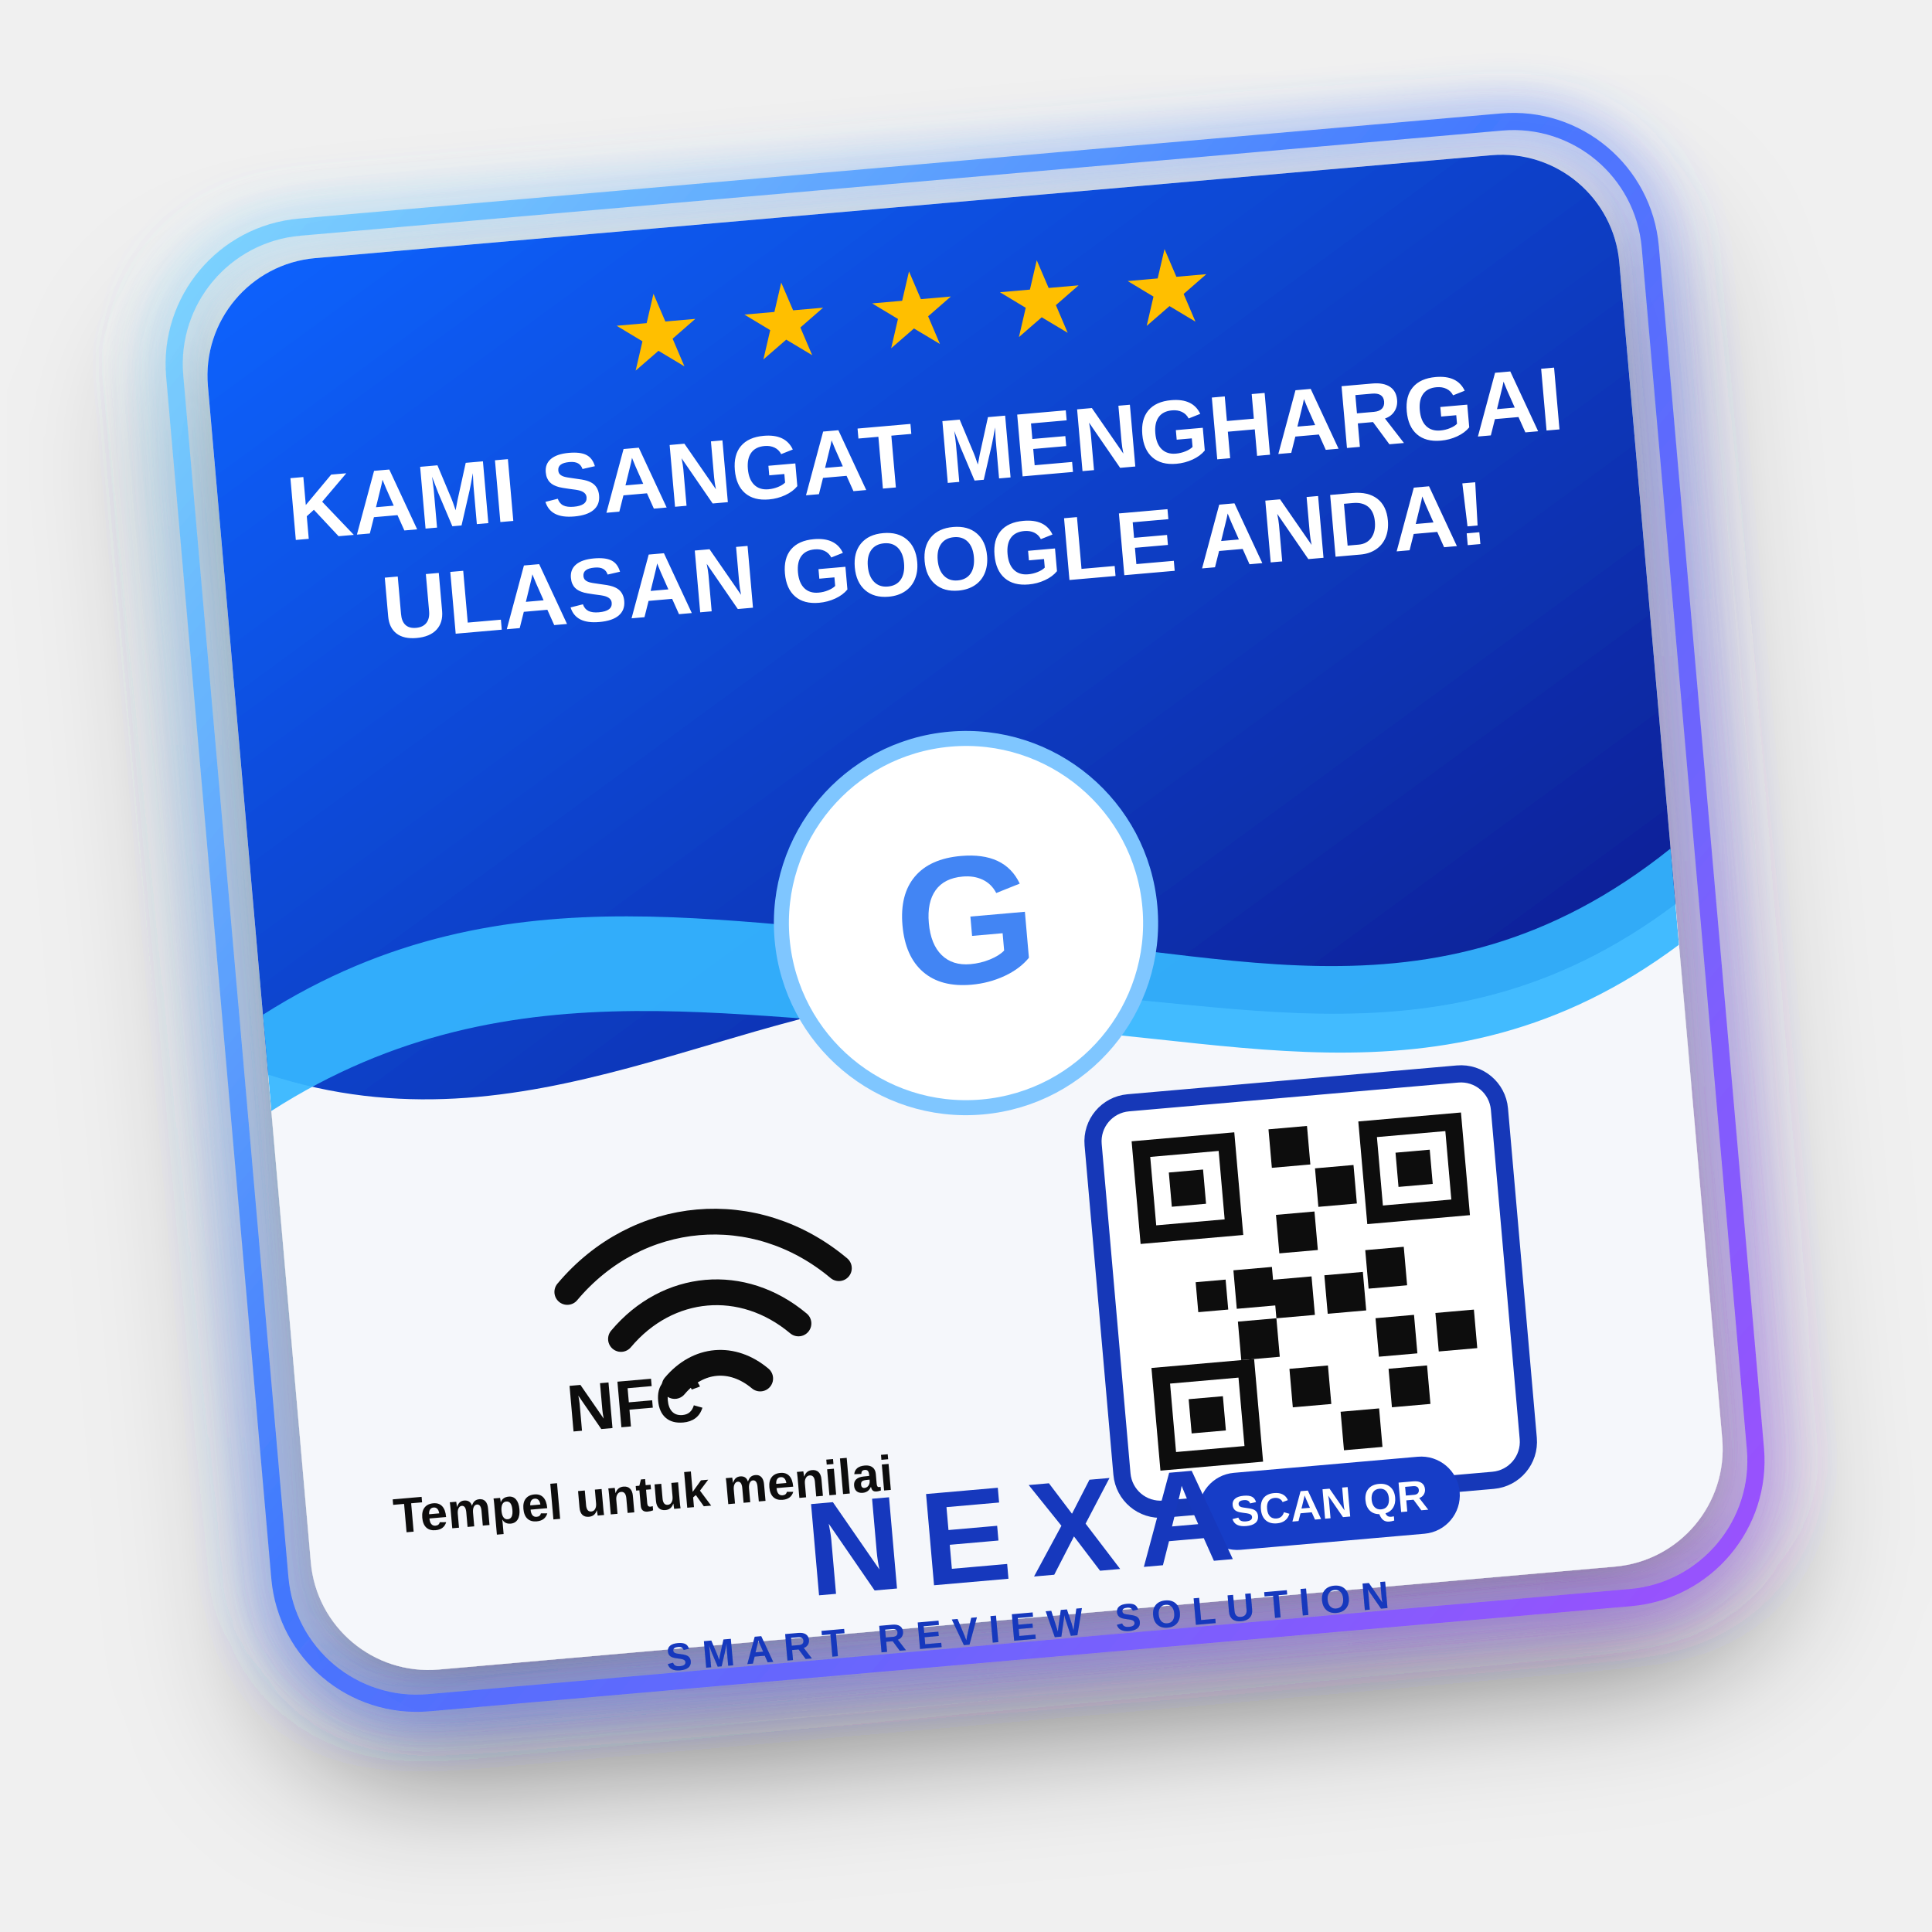
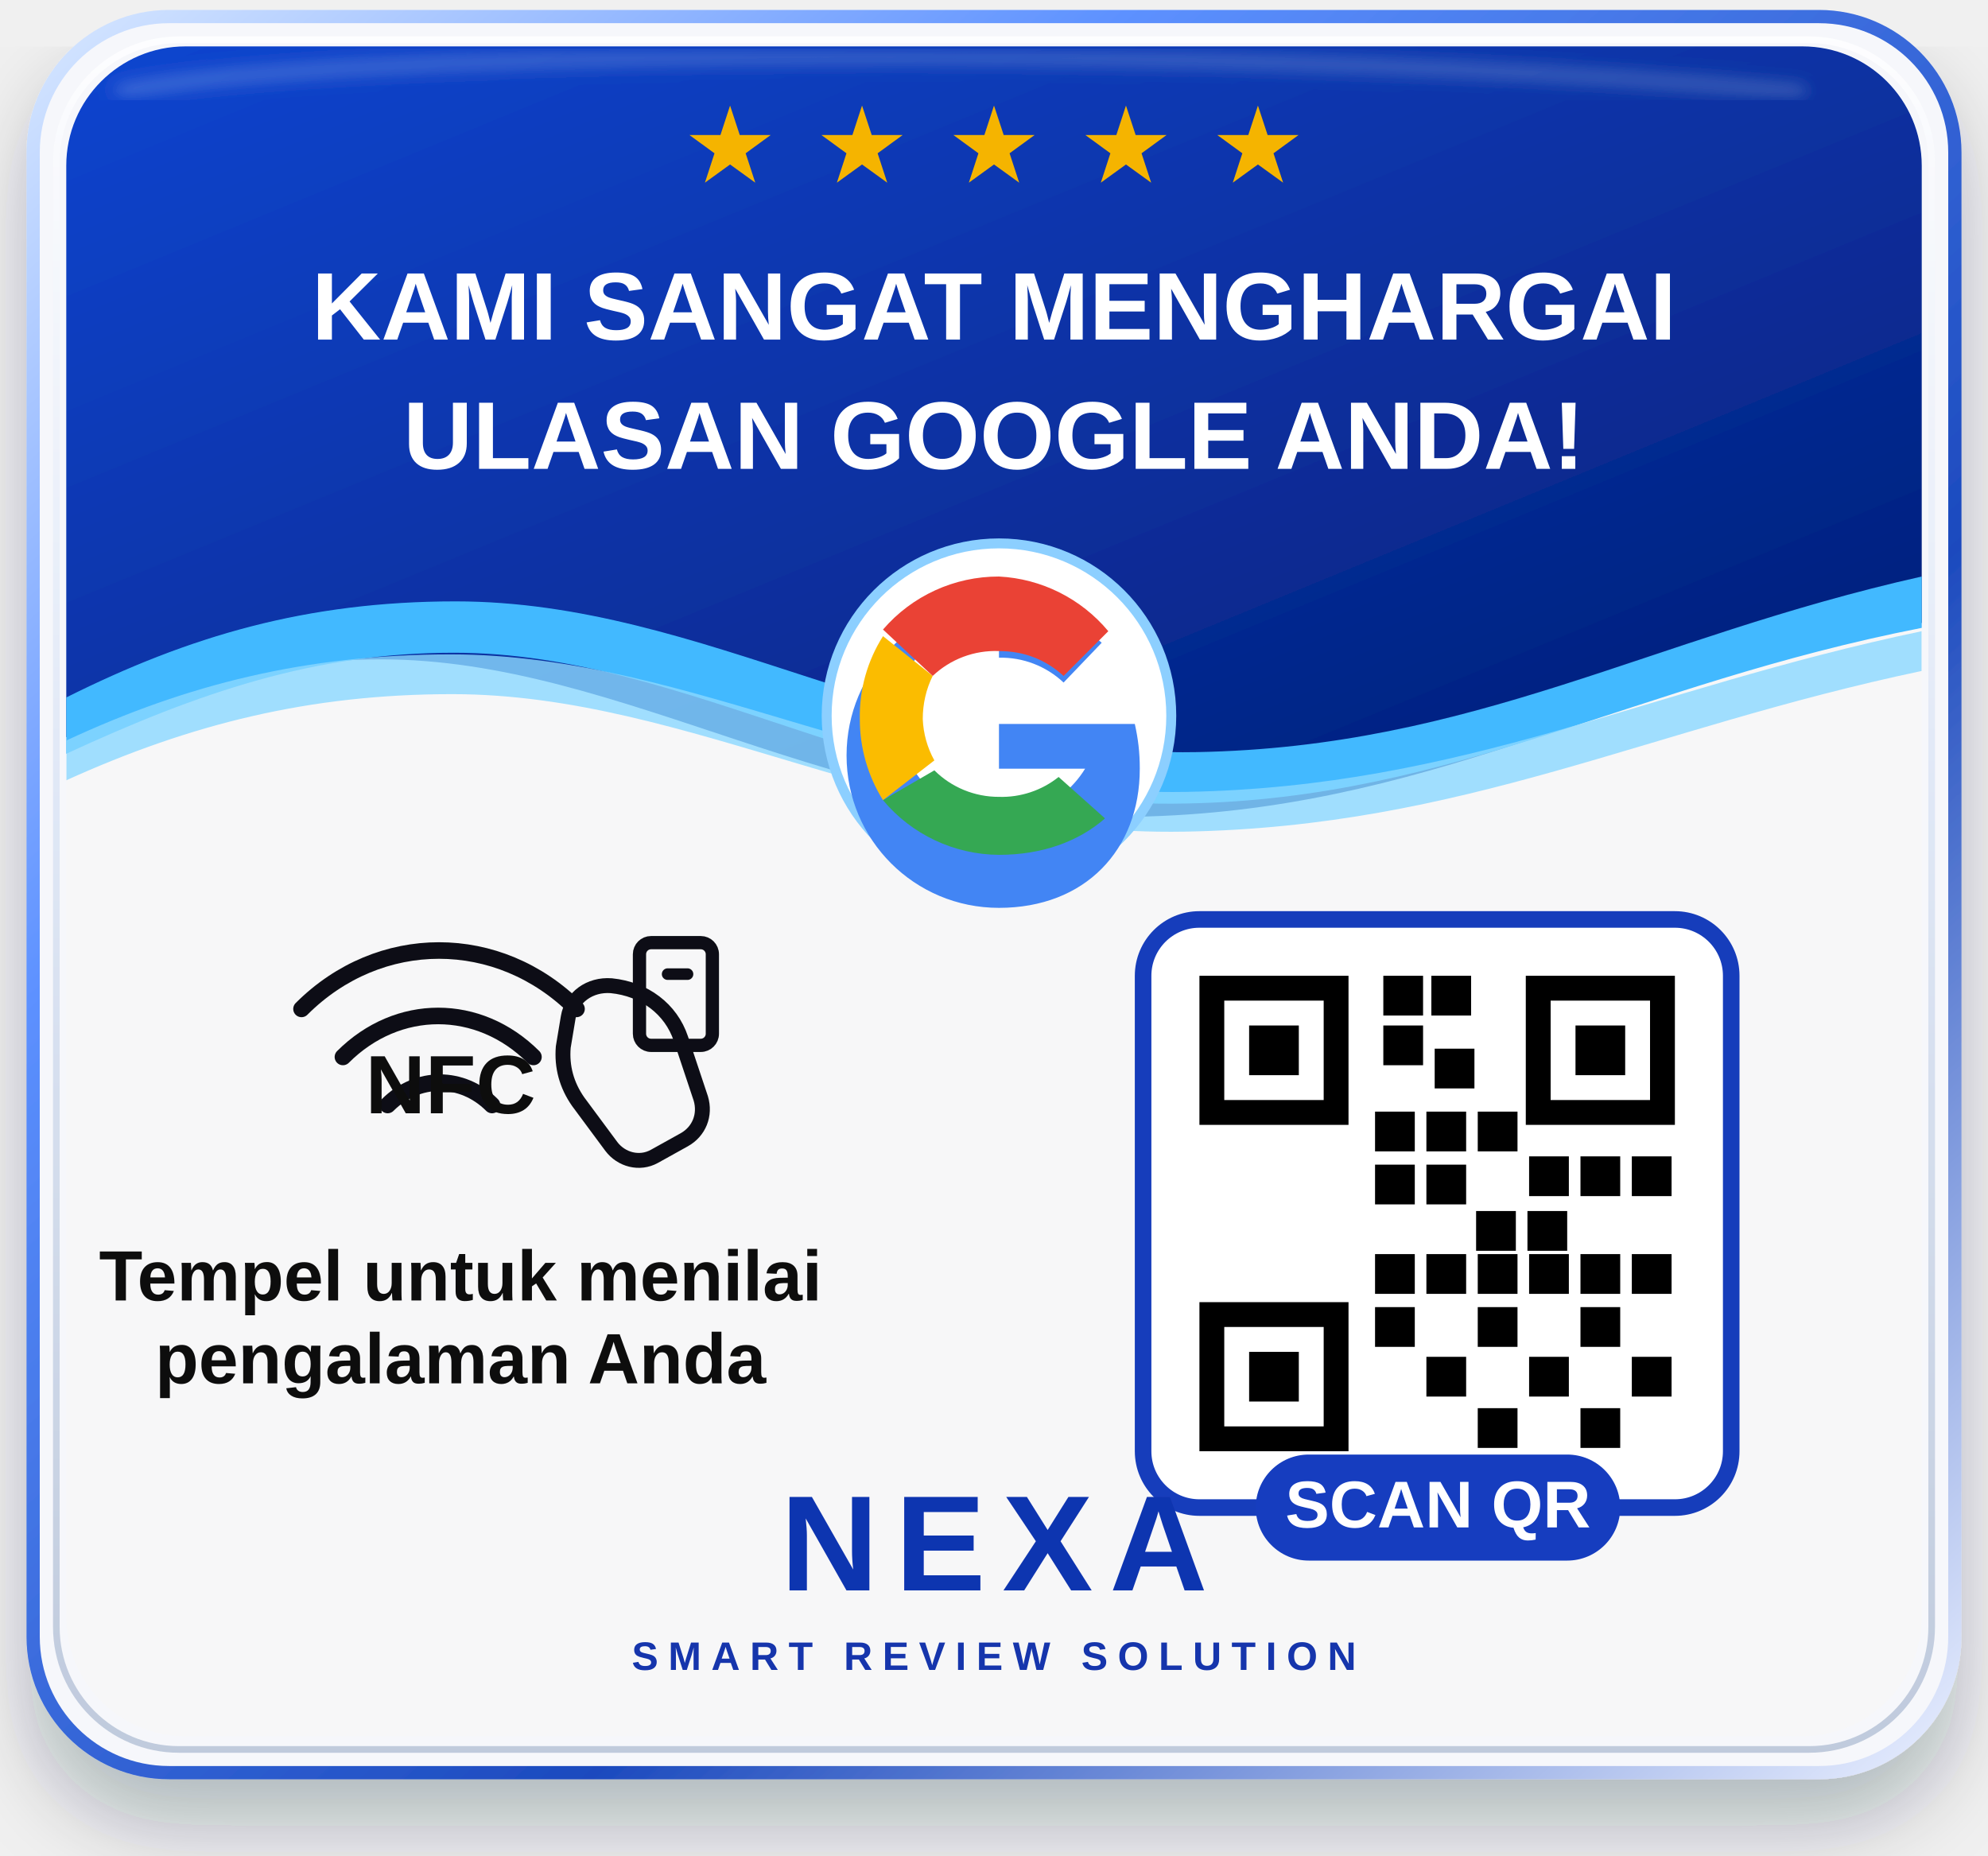
- <svg xmlns="http://www.w3.org/2000/svg" viewBox="0 0 900 900">
+ <svg xmlns="http://www.w3.org/2000/svg" viewBox="0 0 1200 1120">
  <defs>
-     <linearGradient id="blue" x1="0" y1="0" x2="1" y2="1">
-       <stop stop-color="#0e63ff" />
-       <stop offset="1" stop-color="#071d91" />
+     <linearGradient id="blueTop" x1="0" y1="0" x2="1" y2="1">
+       <stop offset="0" stop-color="#0e45d0" />
+       <stop offset=".55" stop-color="#082f9d" />
+       <stop offset="1" stop-color="#031b72" />
    </linearGradient>
    <linearGradient id="edge" x1="0" y1="0" x2="1" y2="1">
-       <stop stop-color="#79d5ff" />
-       <stop offset=".45" stop-color="#3e74ff" />
-       <stop offset="1" stop-color="#9b4bff" />
+       <stop stop-color="#d7e7ff" />
+       <stop offset=".28" stop-color="#5d91ff" />
+       <stop offset=".65" stop-color="#1c4abe" />
+       <stop offset="1" stop-color="#e9efff" />
    </linearGradient>
-     <filter id="glow" x="-40%" y="-40%" width="180%" height="180%">
-       <feGaussianBlur stdDeviation="13" result="b" />
-       <feMerge>
-         <feMergeNode in="b" />
-         <feMergeNode in="SourceGraphic" />
-       </feMerge>
+     <linearGradient id="rim" x1="0" y1="0" x2="0" y2="1">
+       <stop stop-color="#ffffff" />
+       <stop offset=".45" stop-color="#dde6f5" />
+       <stop offset="1" stop-color="#b9c5d8" />
+     </linearGradient>
+     <filter id="shadow" x="-25%" y="-25%" width="150%" height="170%">
+       <feDropShadow dx="0" dy="28" stdDeviation="24" flood-color="#0c1830" flood-opacity=".26" />
    </filter>
-     <filter id="shadow" x="-40%" y="-40%" width="180%" height="180%">
-       <feDropShadow dx="0" dy="35" stdDeviation="28" flood-color="#000" flood-opacity=".5" />
+     <filter id="soft" x="-20%" y="-20%" width="140%" height="140%">
+       <feGaussianBlur stdDeviation="5" />
    </filter>
-     <clipPath id="cardClip">
-       <rect x="120" y="95" width="660" height="660" rx="55" />
+     <clipPath id="clip">
+       <rect x="40" y="28" width="1120" height="1020" rx="72" />
    </clipPath>
  </defs>
-   <g transform="rotate(-5 450 430)" filter="url(#shadow)">
-     <rect x="105" y="80" width="690" height="690" rx="64" fill="none" stroke="url(#edge)" stroke-width="8" opacity=".95" filter="url(#glow)" />
-     <rect x="120" y="95" width="660" height="660" rx="55" fill="#f5f7fb" />
-     <g clip-path="url(#cardClip)">
-       <path d="M120 95h660v355c-120 75-222 18-332 12-108-6-210 60-328 10z" fill="url(#blue)" />
-       <path d="M120 444c121-63 229-17 334-7 107 10 206 67 326-13v45c-118 73-220 19-326 10-105-8-214-53-334 10z" fill="#34b6ff" opacity=".92" />
+   <g filter="url(#shadow)">
+     <rect x="20" y="10" width="1160" height="1060" rx="82" fill="#f6f7fb" stroke="url(#edge)" stroke-width="8" />
+     <rect x="34" y="24" width="1132" height="1032" rx="74" fill="none" stroke="url(#rim)" stroke-width="4" opacity=".9" />
+     <g clip-path="url(#clip)">
+       <rect x="40" y="28" width="1120" height="1020" fill="#f7f7f8" />
+       <path d="M40 28h1120v348c-188 40-300 114-475 117-180 3-309-95-455-95-76 0-137 23-190 47z" fill="url(#blueTop)" />
+       <path d="M40 421c74-37 145-58 235-58 151 0 275 94 447 91 168-3 273-69 438-106v31c-174 34-282 103-444 106-176 4-299-91-442-91-84 0-154 24-234 61z" fill="#43b9ff" />
+       <path d="M40 447c73-34 145-52 232-52 147 0 273 86 444 83 168-3 277-62 444-97v24c-166 35-276 94-445 97-171 3-298-83-442-83-86 0-158 18-233 52z" fill="#8bd8ff" opacity=".8" />
    </g>
-     <g fill="#ffbf00" font-family="Arial" font-size="48" font-weight="700" text-anchor="middle">
-       <text x="450" y="160">★ ★ ★ ★ ★</text>
+     <g fill="#f5b400" font-family="Arial, sans-serif" font-size="64" font-weight="700" text-anchor="middle">
+       <text x="600" y="110">★ ★ ★ ★ ★</text>
    </g>
-     <text x="450" y="225" fill="white" font-family="Arial" font-size="42" font-weight="800" text-anchor="middle">KAMI SANGAT MENGHARGAI</text>
-     <text x="450" y="275" fill="white" font-family="Arial" font-size="42" font-weight="800" text-anchor="middle">ULASAN GOOGLE ANDA!</text>
-     <circle cx="450" cy="430" r="86" fill="white" stroke="#7fc6ff" stroke-width="7" />
-     <text x="450" y="458" font-family="Arial" font-size="85" font-weight="900" text-anchor="middle" fill="#4285F4">G</text>
-     <g transform="translate(205 535)" fill="none" stroke="#0b0b0b" stroke-width="12" stroke-linecap="round">
-       <path d="M45 50c36-36 91-36 127 0" />
-       <path d="M68 74c24-24 59-24 83 0" />
-       <path d="M91 98c12-12 28-12 40 0" />
+     <text x="600" y="205" fill="#fff" font-family="Arial, sans-serif" font-size="58" font-weight="800" text-anchor="middle">KAMI SANGAT MENGHARGAI</text>
+     <text x="600" y="283" fill="#fff" font-family="Arial, sans-serif" font-size="58" font-weight="800" text-anchor="middle">ULASAN GOOGLE ANDA!</text>
+     <circle cx="603" cy="432" r="104" fill="#fff" stroke="#8ccfff" stroke-width="6" />
+     <g transform="translate(603 432)">
+       <path d="M0-61a61 61 0 1 0 52 93h-52v-27h82c2 9 3 17 3 27 0 49-33 84-85 84-51 0-92-41-92-92s41-92 92-92c25 0 46 9 62 24L39-20A55 55 0 0 0 0-35z" fill="#4285F4" />
+       <path d="M-84 2a92 92 0 0 0 14 49l31-24a56 56 0 0 1-7-25c0-9 2-18 6-26l-30-24A90 90 0 0 0-84 2z" fill="#FBBC05" />
+       <path d="M-70 51a92 92 0 0 0 70 33c26 0 48-8 64-22L36 37A55 55 0 0 1 0 49a55 55 0 0 1-39-16z" fill="#34A853" />
+       <path d="M-40-24A55 55 0 0 1 0-39c15 0 28 5 39 15l27-27A92 92 0 0 0 0-84a92 92 0 0 0-70 32z" fill="#EA4335" />
    </g>
-     <text x="277" y="650" font-family="Arial" font-size="31" font-weight="900" text-anchor="middle" fill="#111">NFC</text>
-     <text x="277" y="690" font-family="Arial" font-size="23" font-weight="700" text-anchor="middle" fill="#111">Tempel untuk menilai</text>
-     <g transform="translate(500 520)">
-       <rect width="190" height="190" rx="18" fill="white" stroke="#1339b8" stroke-width="8" />
-       <g fill="#0a0a0a">
-         <rect x="18" y="18" width="48" height="48" />
-         <rect x="26" y="26" width="32" height="32" fill="white" />
-         <rect x="34" y="34" width="16" height="16" />
-         <rect x="124" y="18" width="48" height="48" />
-         <rect x="132" y="26" width="32" height="32" fill="white" />
-         <rect x="140" y="34" width="16" height="16" />
-         <rect x="18" y="124" width="48" height="48" />
-         <rect x="26" y="132" width="32" height="32" fill="white" />
-         <rect x="34" y="140" width="16" height="16" />
-         <path d="M82 18h18v18H82zm20 20h18v18h-18zM82 58h18v18H82zm40 20h18v18h-18zM78 88h18v18H78zm24 0h18v18h-18zm22 22h18v18h-18zM82 130h18v18H82zm22 22h18v18h-18zm24-18h18v18h-18zm24-24h18v18h-18zM60 82h18v18H60zm0 24h18v18H60zM42 86h14v14H42z" />
+     <g transform="translate(125 535)" stroke="#0f1115" fill="none" stroke-linecap="round" stroke-linejoin="round">
+       <path d="M57 74c47-47 119-47 166 0" stroke-width="10" />
+       <path d="M82 103c33-33 82-33 115 0" stroke-width="10" />
+       <path d="M109 132c18-18 45-18 63 0" stroke-width="10" />
+       <path d="M244 60c20 2 36 14 42 32l12 36c3 10-1 20-10 25l-18 10c-9 5-20 2-26-6l-20-27c-7-10-10-21-9-33l3-18c2-12 13-20 26-19z" stroke-width="9" />
+       <rect x="261" y="34" width="44" height="62" rx="7" stroke-width="8" />
+       <path d="M278 53h12" stroke-width="7" />
+     </g>
+     <text x="272" y="672" font-family="Arial, sans-serif" font-size="50" font-weight="900" text-anchor="middle" fill="#111">NFC</text>
+     <text x="278" y="785" font-family="Arial, sans-serif" font-size="43" font-weight="800" text-anchor="middle" fill="#111">Tempel untuk menilai</text>
+     <text x="278" y="835" font-family="Arial, sans-serif" font-size="43" font-weight="800" text-anchor="middle" fill="#111">pengalaman Anda</text>
+     <g transform="translate(690 555)">
+       <rect x="0" y="0" width="355" height="355" rx="34" fill="#fff" stroke="#163dbb" stroke-width="10" />
+       <g fill="#050505">
+         <rect x="34" y="34" width="90" height="90" />
+         <rect x="49" y="49" width="60" height="60" fill="#fff" />
+         <rect x="64" y="64" width="30" height="30" />
+         <rect x="231" y="34" width="90" height="90" />
+         <rect x="246" y="49" width="60" height="60" fill="#fff" />
+         <rect x="261" y="64" width="30" height="30" />
+         <rect x="34" y="231" width="90" height="90" />
+         <rect x="49" y="246" width="60" height="60" fill="#fff" />
+         <rect x="64" y="261" width="30" height="30" />
+         <rect x="145" y="34" width="24" height="24" />
+         <rect x="174" y="34" width="24" height="24" />
+         <rect x="145" y="64" width="24" height="24" />
+         <rect x="176" y="78" width="24" height="24" />
+         <rect x="140" y="116" width="24" height="24" />
+         <rect x="171" y="116" width="24" height="24" />
+         <rect x="202" y="116" width="24" height="24" />
+         <rect x="233" y="143" width="24" height="24" />
+         <rect x="140" y="148" width="24" height="24" />
+         <rect x="171" y="148" width="24" height="24" />
+         <rect x="201" y="176" width="24" height="24" />
+         <rect x="232" y="176" width="24" height="24" />
+         <rect x="264" y="143" width="24" height="24" />
+         <rect x="295" y="143" width="24" height="24" />
+         <rect x="140" y="202" width="24" height="24" />
+         <rect x="171" y="202" width="24" height="24" />
+         <rect x="202" y="202" width="24" height="24" />
+         <rect x="233" y="202" width="24" height="24" />
+         <rect x="264" y="202" width="24" height="24" />
+         <rect x="295" y="202" width="24" height="24" />
+         <rect x="140" y="234" width="24" height="24" />
+         <rect x="171" y="264" width="24" height="24" />
+         <rect x="202" y="234" width="24" height="24" />
+         <rect x="233" y="264" width="24" height="24" />
+         <rect x="264" y="234" width="24" height="24" />
+         <rect x="295" y="264" width="24" height="24" />
+         <rect x="202" y="295" width="24" height="24" />
+         <rect x="264" y="295" width="24" height="24" />
      </g>
-       <rect x="34" y="176" width="122" height="36" rx="18" fill="#153cc7" />
-       <text x="95" y="201" fill="white" font-family="Arial" font-size="20" font-weight="800" text-anchor="middle">SCAN QR</text>
+       <rect x="68" y="323" width="220" height="64" rx="32" fill="#123cbf" />
+       <text x="178" y="367" fill="#fff" font-family="Arial, sans-serif" font-size="40" font-weight="800" text-anchor="middle">SCAN QR</text>
    </g>
-     <text x="450" y="736" font-family="Arial" font-size="62" font-weight="900" letter-spacing="9" text-anchor="middle" fill="#1237bd">NEXA</text>
-     <text x="450" y="765" font-family="Arial" font-size="18" font-weight="800" letter-spacing="5" text-anchor="middle" fill="#1237bd">SMART REVIEW SOLUTION</text>
+     <text x="600" y="960" font-family="Arial, sans-serif" font-size="82" font-weight="900" letter-spacing="10" text-anchor="middle" fill="#1135b0">NEXA</text>
+     <text x="600" y="1008" font-family="Arial, sans-serif" font-size="24" font-weight="800" letter-spacing="6" text-anchor="middle" fill="#1235ac">SMART REVIEW SOLUTION</text>
+     <path d="M70 56c120-28 690-31 1020 0" stroke="#fff" stroke-width="8" opacity=".25" fill="none" filter="url(#soft)" />
  </g>
</svg>
